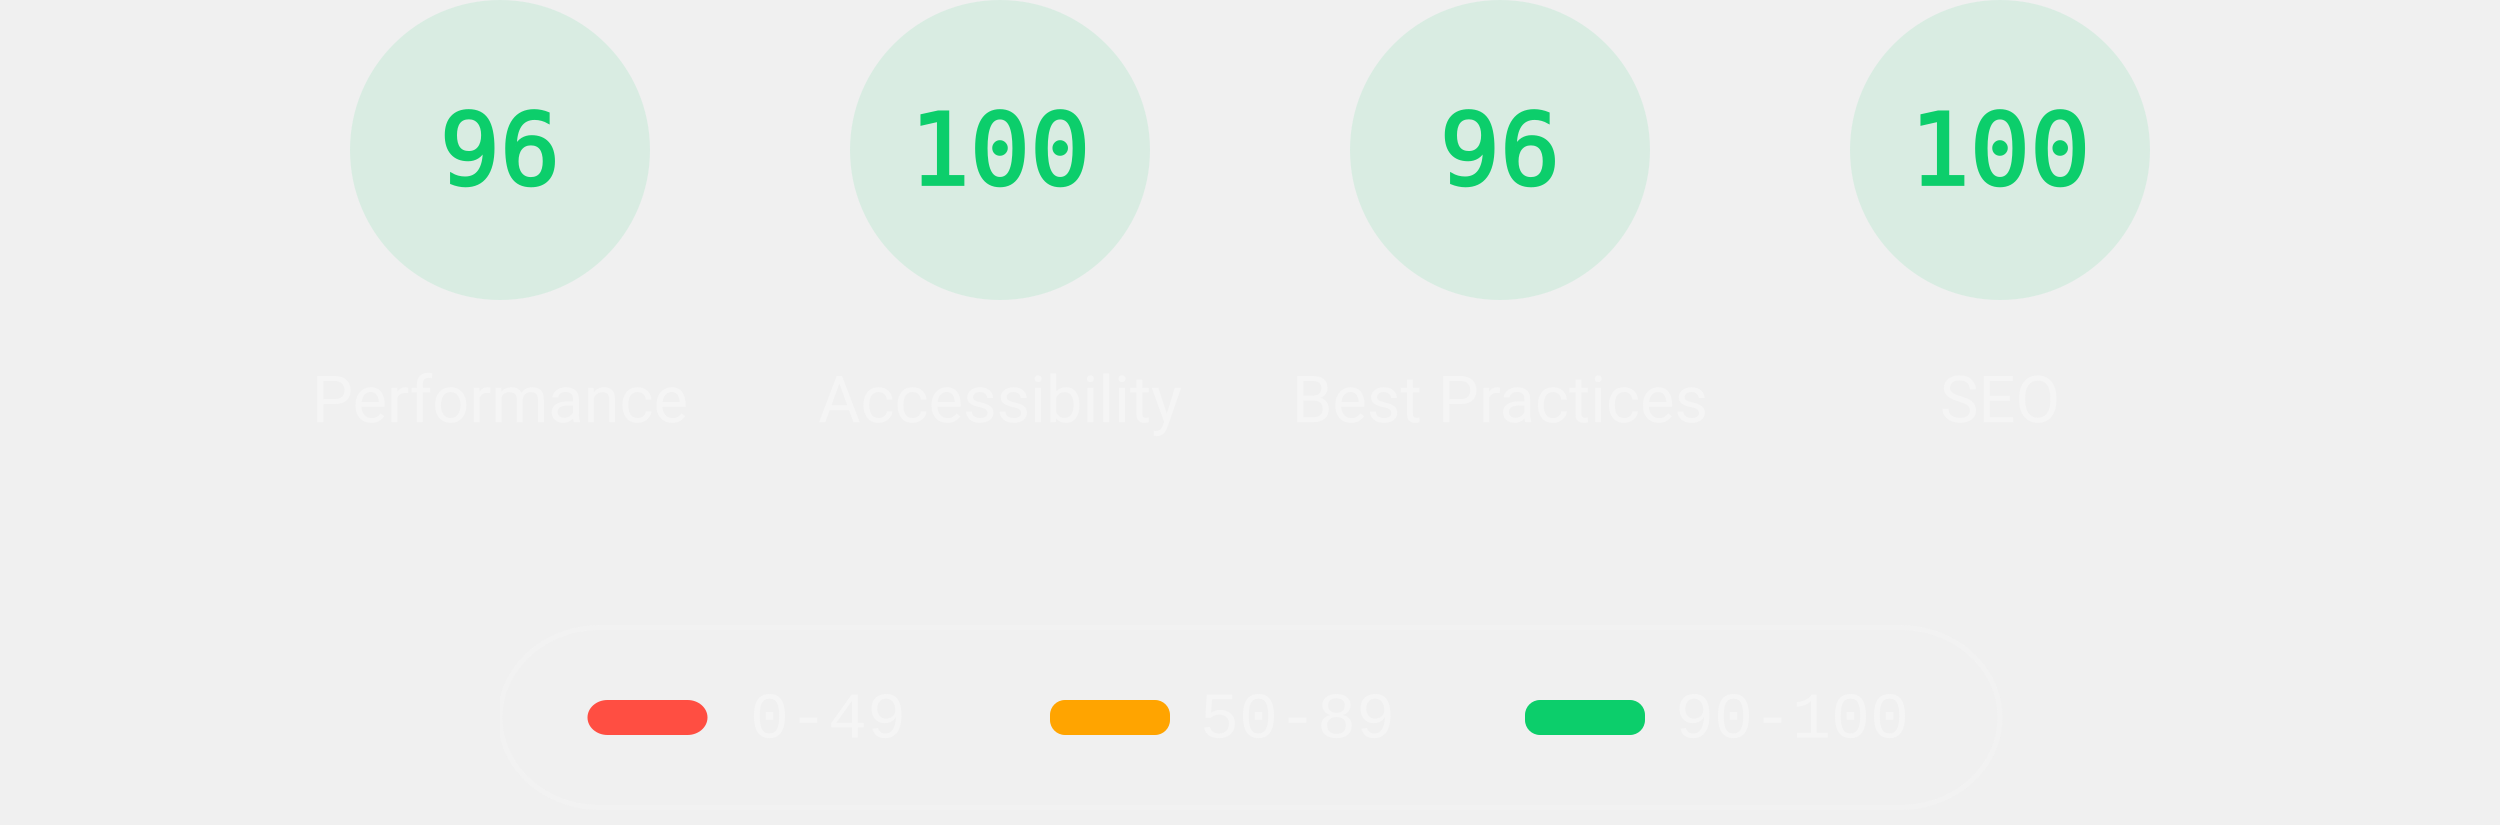
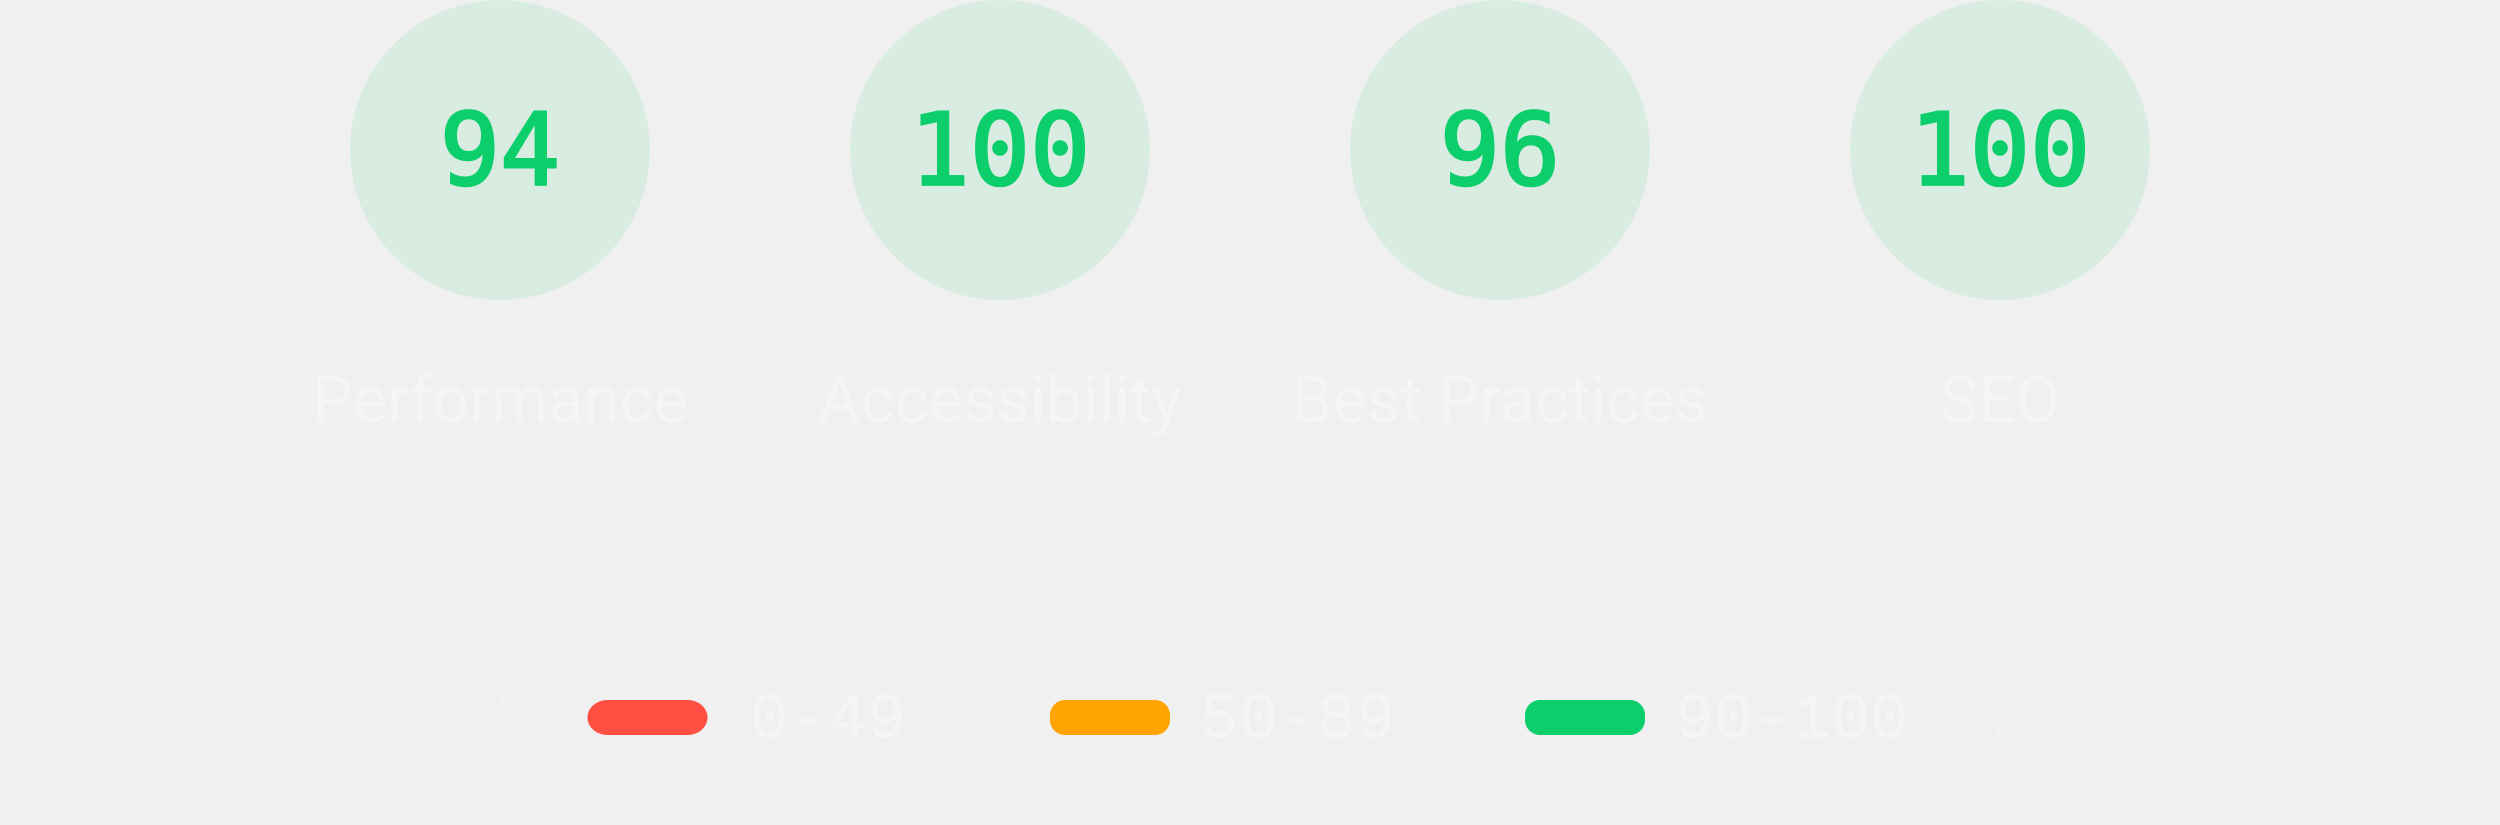
<svg xmlns="http://www.w3.org/2000/svg" class="theme--dark" fill="none" width="1000" height="330">
  <style>
			.gauge-base {
				opacity: 0.1
			}

			.gauge-arc {
				fill: none;
				animation-delay: 250ms;
				stroke-linecap: round;
				transform: rotate(-90deg);
				transform-origin: 100px 60px;
				animation: load-gauge 1s ease forwards
			}

			.guage-text {
				font-size: 40px;
				font-family: monospace;
				text-align: center
			}

			.guage-red {
				color: #ff4e42;
				fill: #ff4e42;
				stroke: #ff4e42
			}
			.guage-orange {
				color: #ffa400;
				fill: #ffa400;
				stroke: #ffa400
			}
			.guage-green {
				color: #0cce6b;
				fill: #0cce6b;
				stroke: #0cce6b
			}
			.theme--agnostic .guage-undefined {
				color: #5c5c5c;
				fill: #5c5c5c;
				stroke: #5c5c5c
			}
			.theme--light .guage-undefined {
				color: #1e1e1e;
				fill: #1e1e1e;
				stroke: #1e1e1e
			}
			.theme--dark .guage-undefined {
				color: #f5f5f5;
				fill: #f5f5f5;
				stroke: #f5f5f5
			}

			.guage-title {
				stroke: none;
				font-size: 26px;
				line-height: 26px;
				font-family: Roboto, Halvetica, Arial, sans-serif
			}
			.metric.guage-title {
				font-family: 'Courier New', Courier, monospace
			}
			.theme--agnostic .guage-title {
				color: #737373;
				fill: #737373
			}
			.theme--light .guage-title {
				color: #212121;
				fill: #212121
			}
			.theme--dark .guage-title {
				color: #f5f5f5;
				fill: #f5f5f5
			}

			@keyframes load-gauge {
				from {
					stroke-dasharray: 0 352.858
				}
			}
			.lh-gauge--pwa__disc {
				fill: #e0e0e0
			}
			.lh-gauge--pwa__logo {
				position: relative;
				fill: #b0b0b0
			}
			.lh-gauge--pwa__invisible {
				display: none
			}
			.lh-gauge--pwa__visible {
				display: inline
			}
			.guage-invisible {
				display: none
			}
			.lh-gauge--pwa__logo--primary-color {
				fill: #304ffe
			}
			.theme--agnostic .lh-gauge--pwa__logo--secondary-color {
				fill: #787878
			}
			.theme--light .lh-gauge--pwa__logo--secondary-color {
				fill: #3d3d3d
			}
			.theme--dark .lh-gauge--pwa__logo--secondary-color {
				fill: #d8b6b6
			}
			.theme--light #svg_2 {
				stroke: #00000022
			}
			.theme--agnostic #svg_2 {
				stroke: #616161
			}
			.theme--light #svg_2 {
				stroke: #00000022
			}
			.theme--dark #svg_2 {
				stroke: #f5f5f566
			}
		</style>
  <svg class="guage-div guage-perf guage-green" viewBox="0 0 200 200" width="200" height="200" x="100" y="0">
    <circle class="gauge-base" r="56" cx="100" cy="60" stroke-width="8" />
-     <circle class="gauge-arc guage-arc-1" r="56" cx="100" cy="60" stroke-width="8" style="stroke-dasharray: 337.784, 351.858;" />
-     <text class="guage-text" x="100px" y="60px" alignment-baseline="central" dominant-baseline="central" text-anchor="middle">96</text>
+     <circle class="gauge-arc guage-arc-1" r="56" cx="100" cy="60" stroke-width="8" style="stroke-dasharray: 330.747, 351.858;" />
+     <text class="guage-text" x="100px" y="60px" alignment-baseline="central" dominant-baseline="central" text-anchor="middle">94</text>
    <text class="guage-title" x="100px" y="160px" alignment-baseline="central" dominant-baseline="central" text-anchor="middle">Performance</text>
  </svg>
  <svg class="guage-div guage-acc guage-green" viewBox="0 0 200 200" width="200" height="200" x="300" y="0">
    <circle class="gauge-base" r="56" cx="100" cy="60" stroke-width="8" />
    <circle class="gauge-arc guage-arc-2" r="56" cx="100" cy="60" stroke-width="8" style="stroke-dasharray: 351.858, 351.858;" />
    <text class="guage-text" x="100px" y="60px" alignment-baseline="central" dominant-baseline="central" text-anchor="middle">100</text>
    <text class="guage-title" x="100px" y="160px" alignment-baseline="central" dominant-baseline="central" text-anchor="middle">Accessibility</text>
  </svg>
  <svg class="guage-div guage-best guage-green" viewBox="0 0 200 200" width="200" height="200" x="500" y="0">
    <circle class="gauge-base" r="56" cx="100" cy="60" stroke-width="8" />
    <circle class="gauge-arc guage-arc-3" r="56" cx="100" cy="60" stroke-width="8" style="stroke-dasharray: 337.784, 351.858;" />
    <text class="guage-text" x="100px" y="60px" alignment-baseline="central" dominant-baseline="central" text-anchor="middle">96</text>
    <text class="guage-title" x="100px" y="160px" alignment-baseline="central" dominant-baseline="central" text-anchor="middle">Best Practices</text>
  </svg>
  <svg class="guage-div guage-seo guage-green" viewBox="0 0 200 200" width="200" height="200" x="700" y="0">
    <circle class="gauge-base" r="56" cx="100" cy="60" stroke-width="8" />
    <circle class="gauge-arc guage-arc-4" r="56" cx="100" cy="60" stroke-width="8" style="stroke-dasharray: 351.858, 351.858;" />
    <text class="guage-text" x="100px" y="60px" alignment-baseline="central" dominant-baseline="central" text-anchor="middle">100</text>
    <text class="guage-title" x="100px" y="160px" alignment-baseline="central" dominant-baseline="central" text-anchor="middle">SEO</text>
  </svg>
  <svg class="guage-div guage-pwa guage-invisible" viewBox="0 0 200 200" width="200" height="200" x="900" y="0">
    <svg viewBox="0 0 60 60" width="112" height="112" x="44" y="4">
      <defs>
        <linearGradient id="lh-gauge--pwa__check-circle__gradient-0" x1="50%" y1="0%" x2="50%" y2="100%">
          <stop stop-color="#00C852" offset="0%" />
          <stop stop-color="#009688" offset="100%" />
        </linearGradient>
        <linearGradient id="lh-gauge--pwa__installable__shadow-gradient-0" x1="76.056%" x2="24.111%" y1="82.995%" y2="24.735%">
          <stop stop-color="#A5D6A7" offset="0%" />
          <stop stop-color="#80CBC4" offset="100%" />
        </linearGradient>
        <linearGradient id="lh-gauge--pwa__fast-reliable__shadow-gradient-0" x1="76.056%" y1="82.995%" x2="25.678%" y2="26.493%">
          <stop stop-color="#64B5F6" offset="0%" />
          <stop stop-color="#2979FF" offset="100%" />
        </linearGradient>
        <g id="lh-gauge--pwa__fast-reliable-badge-0">
          <circle fill="#FFFFFF" cx="10" cy="10" r="10" />
          <path fill="#304FFE" d="M10 3.58l5.25 2.34v3.5c0 3.23-2.24 6.26-5.25 7-3.01-.74-5.25-3.77-5.25-7v-3.5L10 3.58zm-.47 10.74l2.76-4.83.03-.07c.04-.08 0-.24-.22-.24h-1.64l.47-3.26h-.47l-2.7 4.77c-.02.01.05-.1-.04.05-.09.16-.1.31.18.31h1.63l-.47 3.27h.47z" />
        </g>
        <g id="lh-gauge--pwa__installable-badge-0">
          <circle fill="#FFFFFF" cx="10" cy="10" r="10" />
          <path fill="#009688" d="M10 4.167A5.835 5.835 0 0 0 4.167 10 5.835 5.835 0 0 0 10 15.833 5.835 5.835 0 0 0 15.833 10 5.835 5.835 0 0 0 10 4.167zm2.917 6.416h-2.334v2.334H9.417v-2.334H7.083V9.417h2.334V7.083h1.166v2.334h2.334v1.166z" />
        </g>
      </defs>
      <g stroke="none" fill-rule="nonzero">
        <circle class="lh-gauge--pwa__disc" cx="30" cy="30" r="30" />
        <g class="lh-gauge--pwa__logo">
          <path d="M35.66 19.39l.7-1.75h2L37.4 15 38.6 12l3.4 9h-2.51l-.58-1.61z" />
          <path d="M33.52 21l3.65-9h-2.42l-2.5 5.82L30.5 12h-1.86l-1.9 5.82-1.35-2.65-1.21 3.72L25.4 21h2.38l1.72-5.2 1.64 5.2z" />
          <path fill-rule="nonzero" d="M20.3 17.91h1.48c.45 0 .85-.05 1.2-.15l.39-1.18 1.07-3.3a2.64 2.64 0 0 0-.28-.37c-.55-.6-1.36-.91-2.42-.91H18v9h2.3V17.9zm1.96-3.84c.22.22.33.5.33.87 0 .36-.1.65-.29.87-.2.23-.59.35-1.15.35h-.86v-2.41h.87c.52 0 .89.1 1.1.32z" />
        </g>
        <rect class="lh-gauge--pwa__component lh-gauge--pwa__na-line lh-gauge--pwa__invisible" fill="#FFFFFF" x="20" y="32" width="20" height="4" rx="2" />
        <g class="lh-gauge--pwa__component lh-gauge--pwa__fast-reliable-badge lh-gauge--pwa__invisible" transform="translate(20, 29)">
          <path fill="url(#lh-gauge--pwa__fast-reliable__shadow-gradient-0)" d="M33.63 19.49A30 30 0 0 1 16.2 30.36L3 17.14 17.14 3l16.49 16.49z" />
          <use href="#lh-gauge--pwa__fast-reliable-badge-0" />
        </g>
        <g class="lh-gauge--pwa__component lh-gauge--pwa__installable-badge lh-gauge--pwa__invisible" transform="translate(20, 29)">
          <path fill="url(#lh-gauge--pwa__installable__shadow-gradient-0)" d="M33.629 19.487c-4.272 5.453-10.391 9.39-17.415 10.869L3 17.142 17.142 3 33.63 19.487z" />
          <use href="#lh-gauge--pwa__installable-badge-0" />
        </g>
        <g class="lh-gauge--pwa__component lh-gauge--pwa__fast-reliable-installable-badges lh-gauge--pwa__invisible">
          <g transform="translate(8, 29)">
            <path fill="url(#lh-gauge--pwa__fast-reliable__shadow-gradient-0)" d="M16.321 30.463L3 17.143 17.142 3l22.365 22.365A29.864 29.864 0 0 1 22 31c-1.942 0-3.84-.184-5.679-.537z" />
            <use href="#lh-gauge--pwa__fast-reliable-badge-0" />
          </g>
          <g transform="translate(32, 29)">
            <path fill="url(#lh-gauge--pwa__installable__shadow-gradient-0)" d="M25.982 11.84a30.107 30.107 0 0 1-13.08 15.203L3 17.143 17.142 3l8.84 8.84z" />
            <use href="#lh-gauge--pwa__installable-badge-0" />
          </g>
        </g>
        <g class="lh-gauge--pwa__component lh-gauge--pwa__check-circle lh-gauge--pwa__invisible" transform="translate(18, 28)">
          <circle fill="#FFFFFF" cx="12" cy="12" r="12" />
          <path fill="url(#lh-gauge--pwa__check-circle__gradient-0)" d="M12 2a10 10 0 1 0 0 20 10 10 0 0 0 0-20zm-2 15l-5-5 1.41-1.41L10 14.17l7.59-7.59L19 8l-9 9z" />
        </g>
      </g>
    </svg>
    <text class="guage-title" y="160px" alignment-baseline="central" dominant-baseline="central" text-anchor="middle">
      <tspan x="100px" dy="-6px">Progressive</tspan>
      <tspan x="100px" dy="30px">Web App</tspan>
    </text>
  </svg>
  <svg width="604" height="76" x="200" y="250">
    <g>
      <rect fill="none" id="canvas_background" height="80" width="604" y="-1" x="-1" />
      <g display="none" overflow="visible" y="0" x="0" height="100%" width="100%" id="canvasGrid">
        <rect fill="url(#gridpattern)" stroke-width="0" y="0" x="0" height="100%" width="100%" />
      </g>
    </g>
    <g>
      <rect fill-opacity="0" stroke-width="2" rx="40" id="svg_2" height="72" width="600" y="1" x="0" fill="#000000" />
      <rect stroke="#000" rx="8" id="svg_3" height="14" width="48" y="30" x="35" stroke-opacity="null" stroke-width="0" fill="#ff4e42" />
      <rect stroke="#000" rx="6" id="svg_4" height="14" width="48" y="30" x="220" stroke-opacity="null" stroke-width="0" fill="#ffa400" />
      <rect stroke="#000" rx="6" id="svg_5" height="14" width="48" y="30" x="410" stroke-opacity="null" stroke-width="0" fill="#0cce6b" />
      <text class="metric guage-title" xml:space="preserve" text-anchor="start" font-size="26" id="svg_6" y="45" x="100" stroke-opacity="null" stroke-width="0" stroke="#000">0-49</text>
      <text class="metric guage-title" xml:space="preserve" text-anchor="start" font-size="26" id="svg_7" y="45" x="280" stroke-opacity="null" stroke-width="0" stroke="#000">50-89</text>
      <text class="metric guage-title" xml:space="preserve" text-anchor="start" font-size="26" id="svg_8" y="45" x="470" stroke-opacity="null" stroke-width="0" stroke="#000">90-100</text>
    </g>
  </svg>
</svg>
